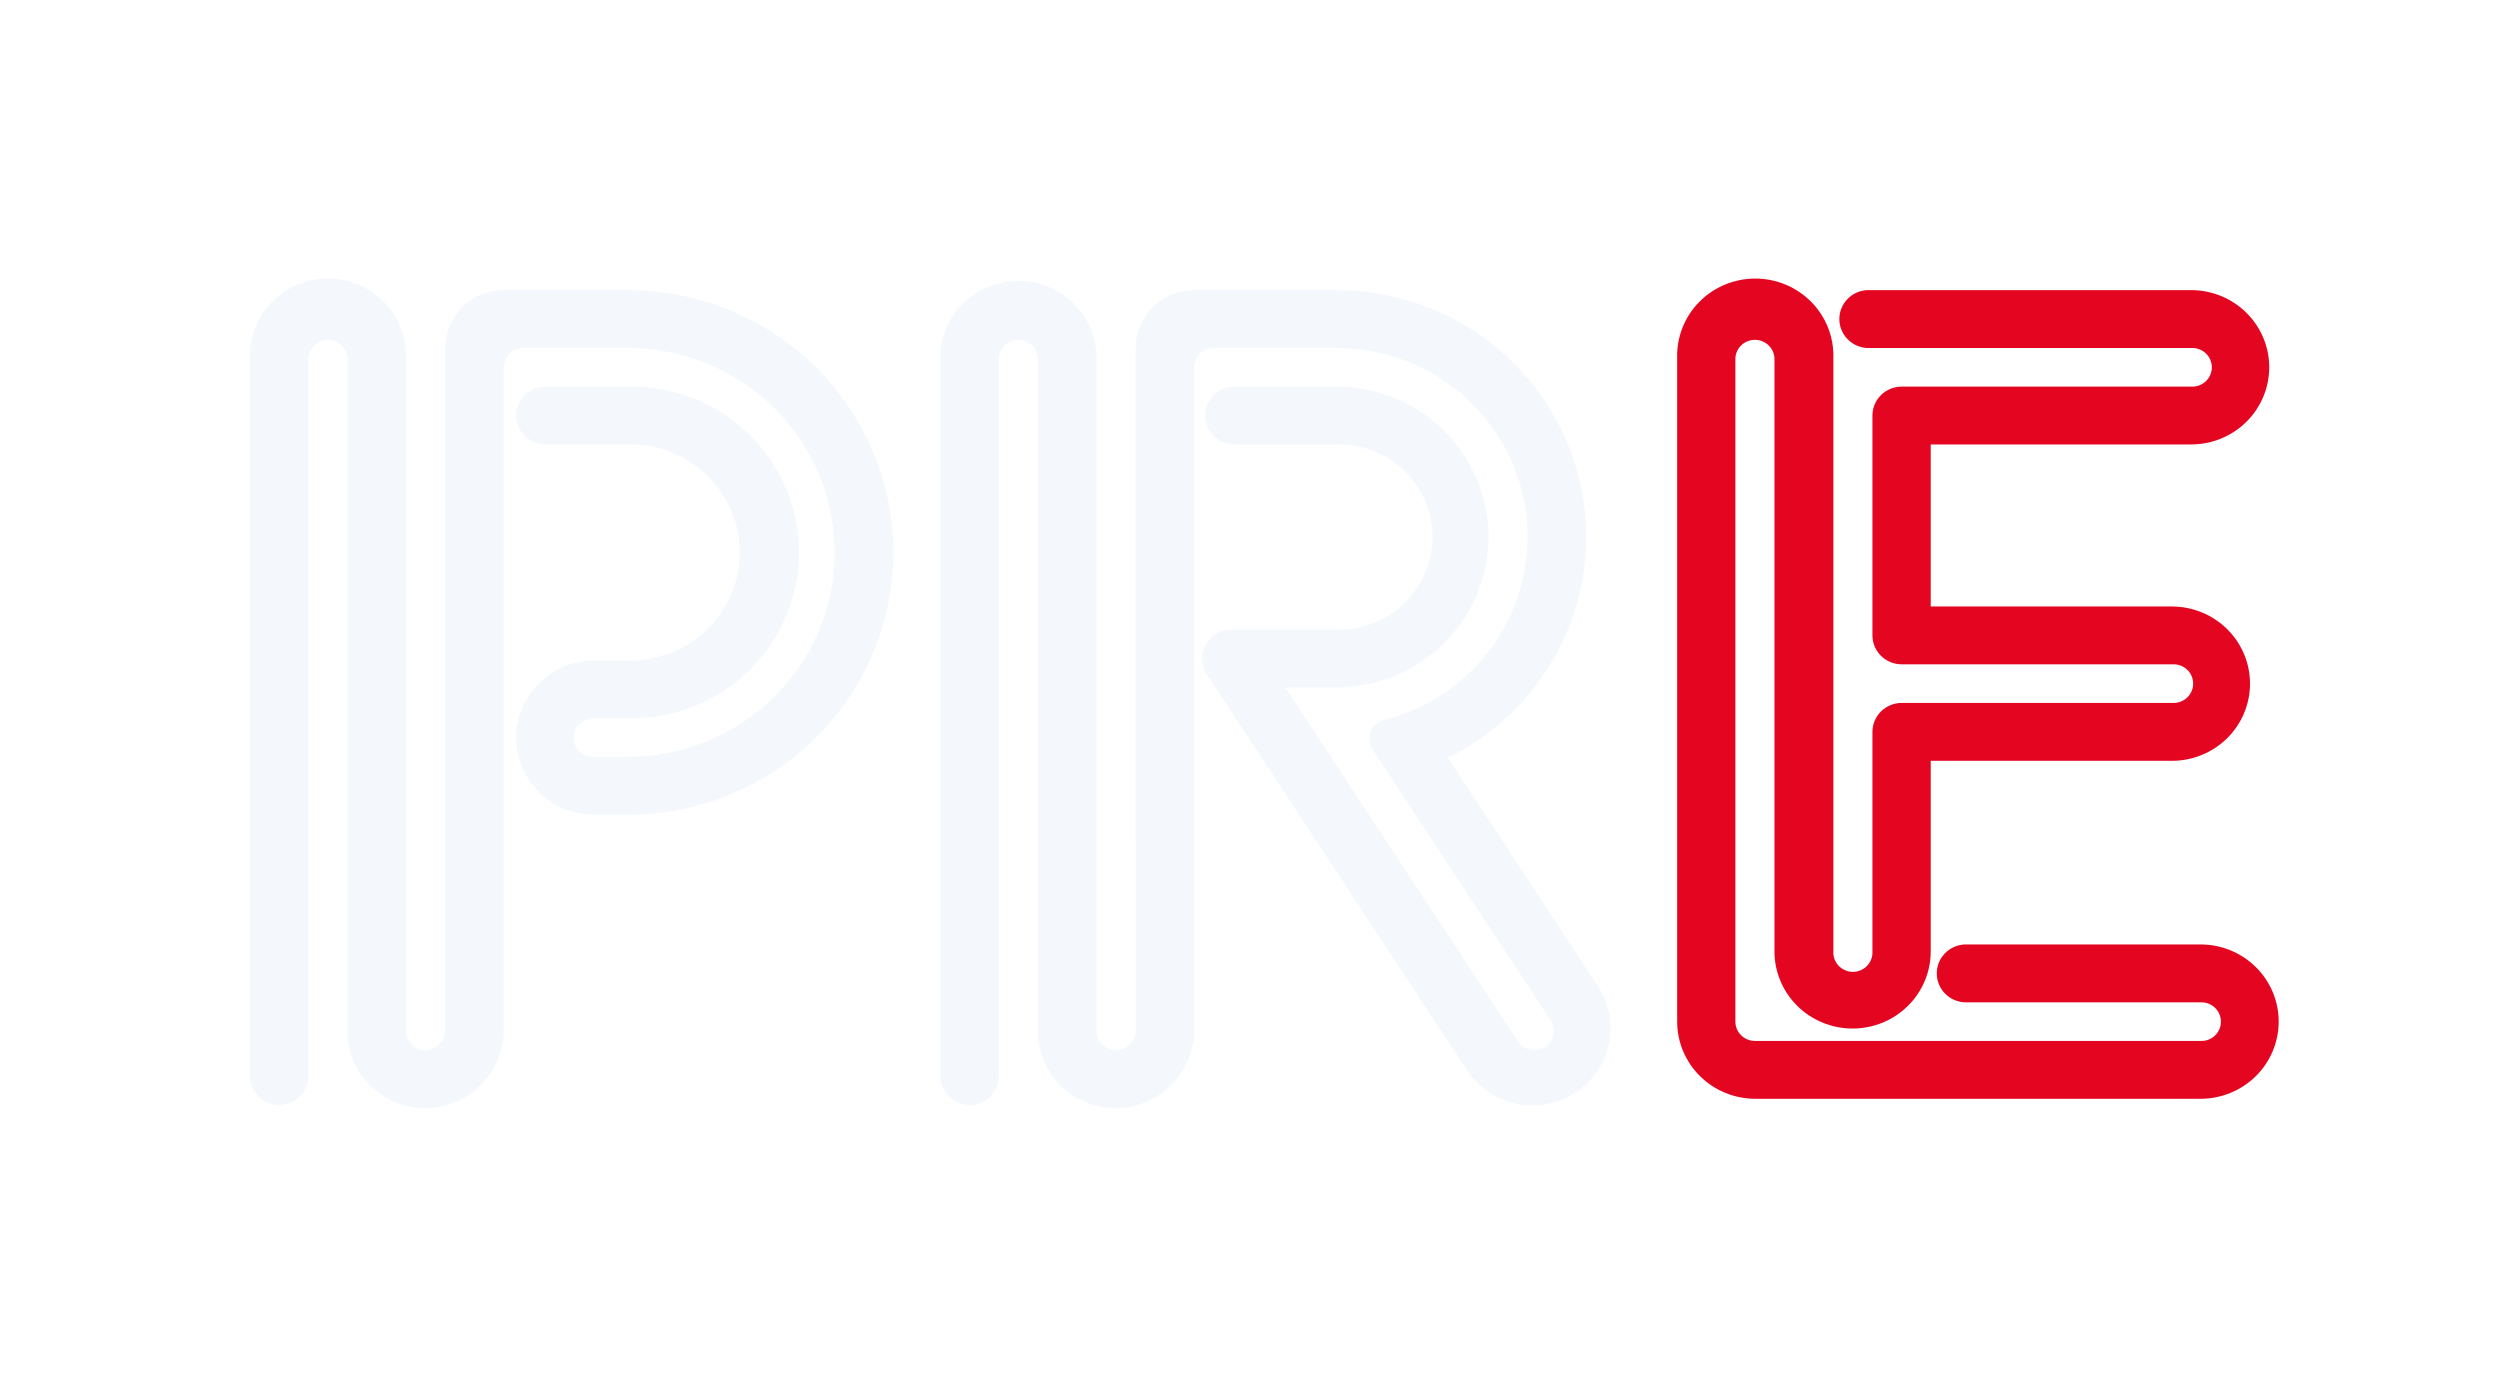
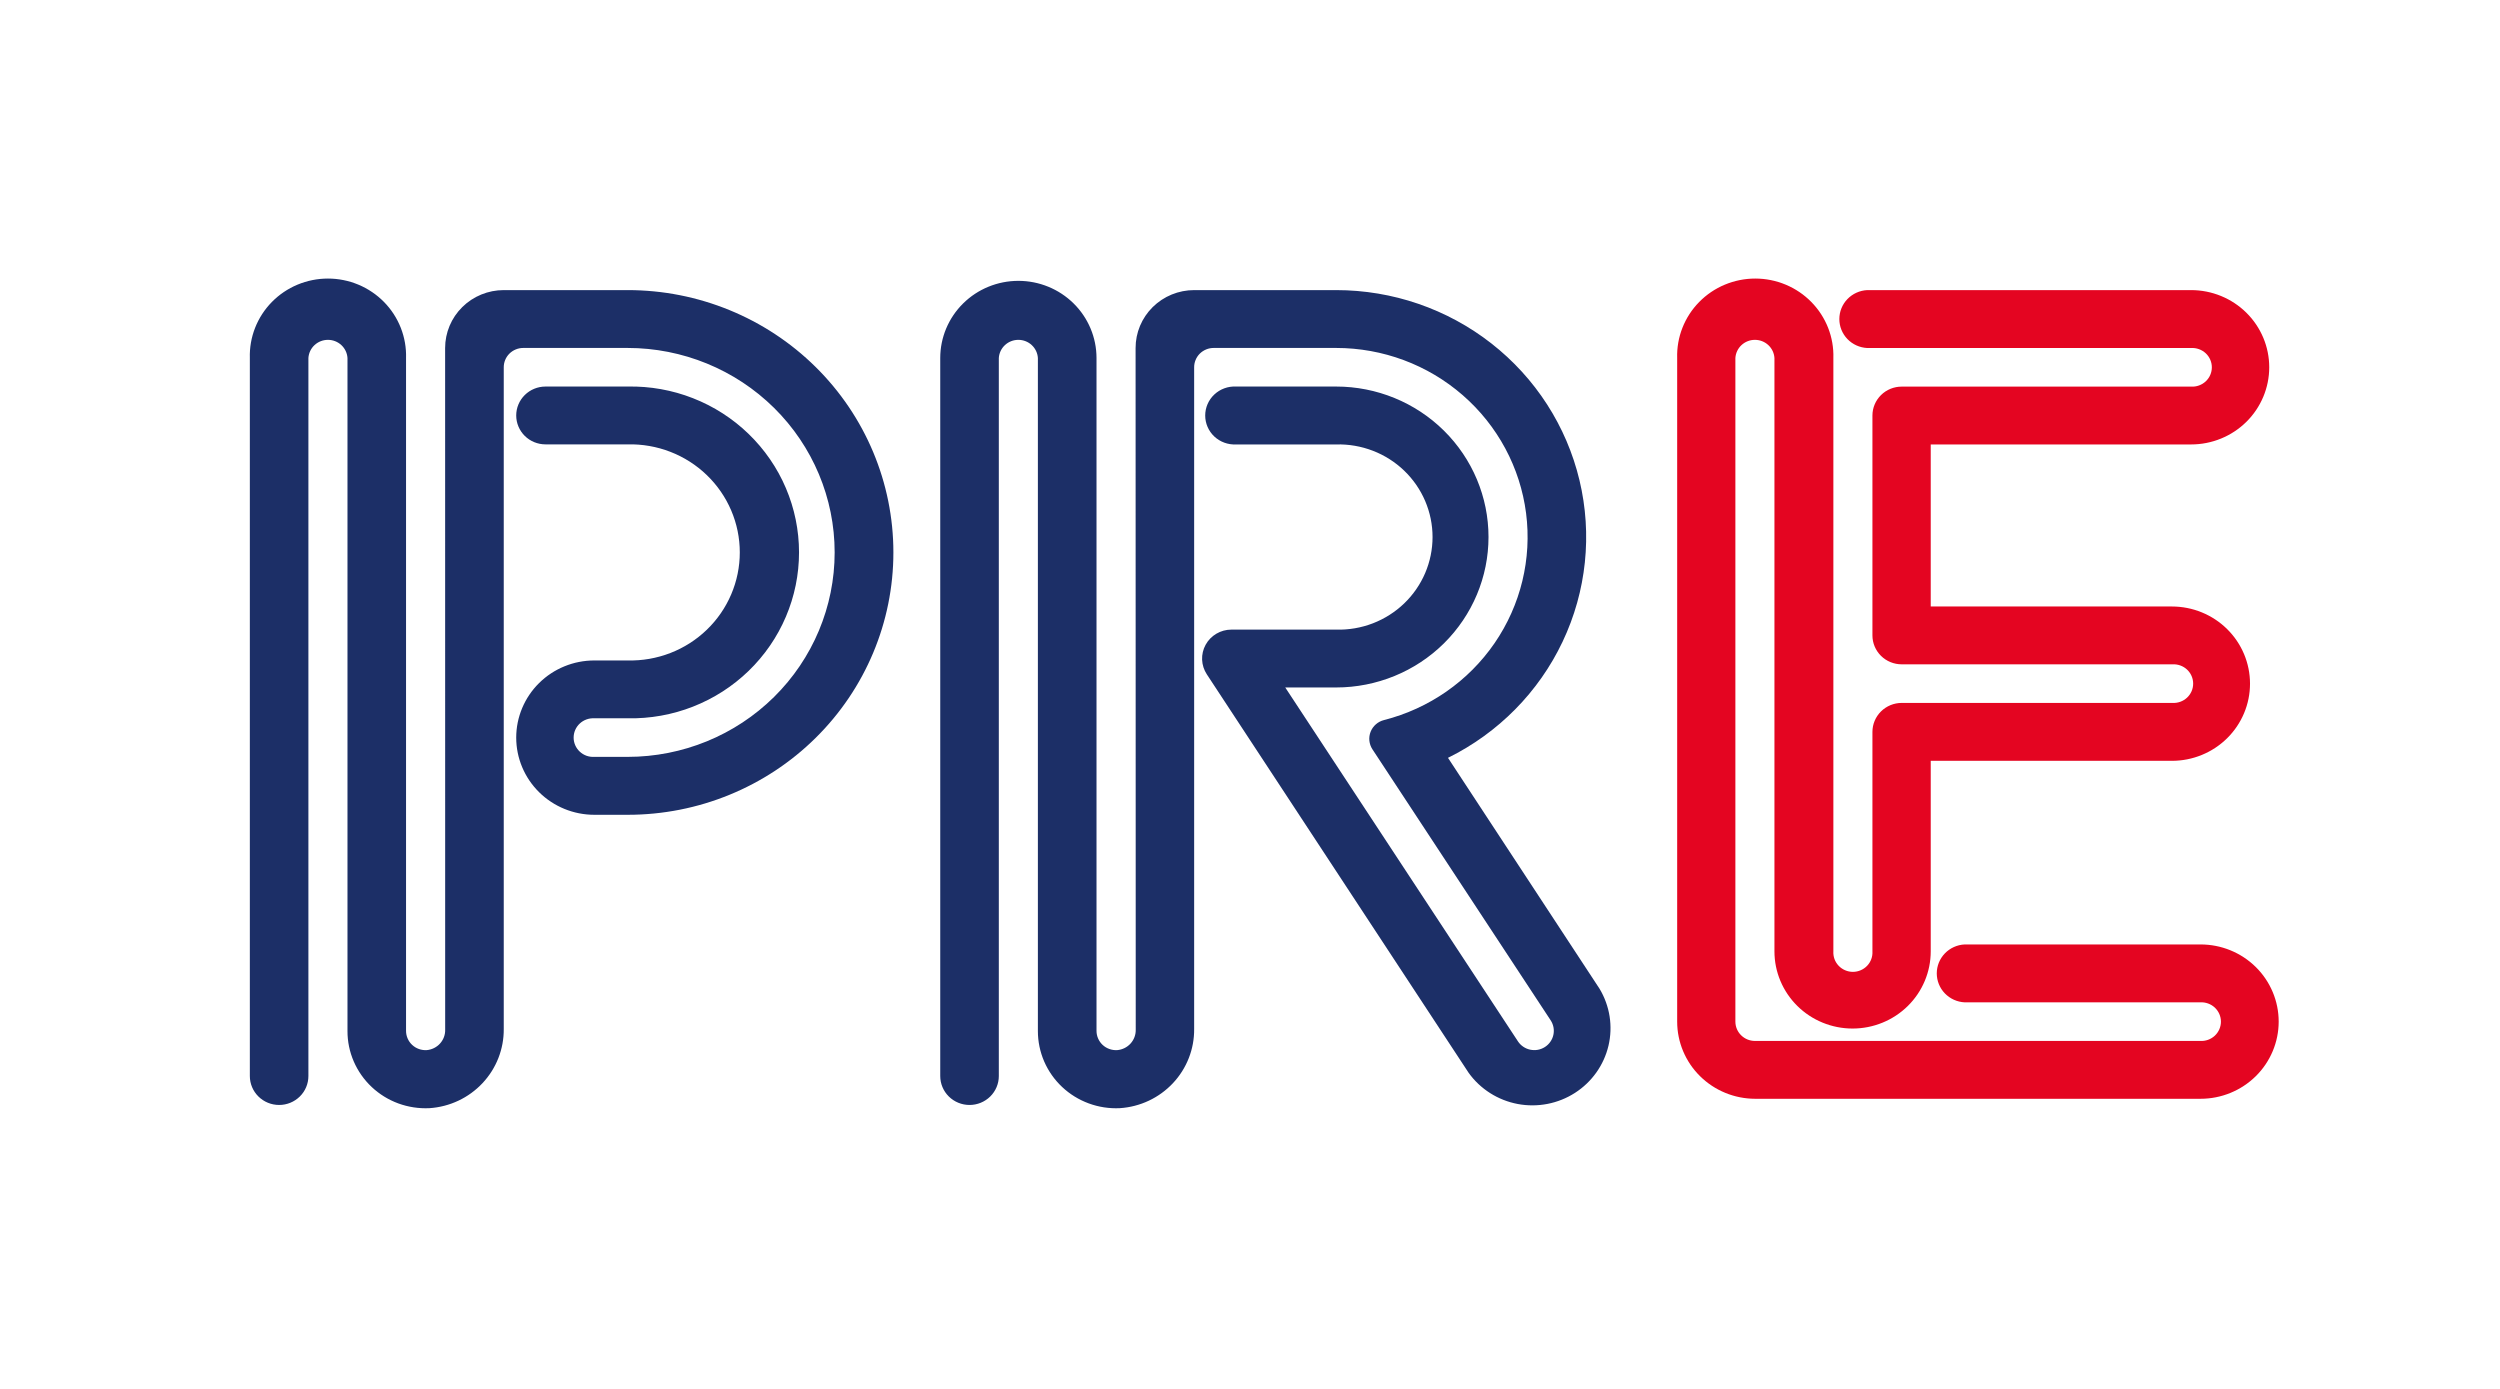
<svg xmlns="http://www.w3.org/2000/svg" width="144" height="80" viewBox="0 0 144 80" fill="none">
-   <path d="M126.732 54.4H113.166C112.733 54.42 112.324 54.605 112.024 54.916C111.725 55.226 111.558 55.639 111.558 56.067C111.558 56.496 111.725 56.909 112.024 57.219C112.324 57.53 112.733 57.715 113.166 57.735H126.732C126.885 57.726 127.039 57.748 127.183 57.8C127.328 57.852 127.46 57.932 127.572 58.036C127.683 58.141 127.773 58.266 127.833 58.405C127.894 58.545 127.926 58.695 127.926 58.847C127.926 58.998 127.894 59.148 127.833 59.288C127.773 59.427 127.683 59.553 127.572 59.657C127.46 59.761 127.328 59.841 127.183 59.893C127.039 59.945 126.885 59.967 126.732 59.958H101.081C100.783 59.957 100.497 59.839 100.287 59.63C100.076 59.422 99.958 59.139 99.958 58.845V20.622C99.975 20.339 100.101 20.073 100.31 19.878C100.519 19.683 100.796 19.575 101.083 19.575C101.371 19.575 101.647 19.683 101.856 19.878C102.066 20.073 102.191 20.339 102.209 20.622V54.799C102.209 55.978 102.683 57.109 103.527 57.943C104.371 58.776 105.515 59.244 106.709 59.244C107.903 59.244 109.048 58.776 109.892 57.943C110.736 57.109 111.21 55.978 111.21 54.799V43.824H125.101C126.294 43.824 127.439 43.355 128.283 42.522C129.127 41.688 129.601 40.558 129.601 39.379C129.601 38.2 129.127 37.069 128.283 36.236C127.439 35.402 126.294 34.934 125.101 34.934H111.21V25.6H126.208C127.402 25.6 128.546 25.132 129.39 24.299C130.234 23.465 130.708 22.334 130.708 21.155C130.708 19.976 130.234 18.846 129.39 18.012C128.546 17.179 127.402 16.71 126.208 16.71H107.554C107.121 16.731 106.712 16.916 106.412 17.226C106.113 17.537 105.946 17.949 105.946 18.378C105.946 18.807 106.113 19.219 106.412 19.53C106.712 19.84 107.121 20.025 107.554 20.046H126.208C126.361 20.037 126.515 20.059 126.659 20.111C126.804 20.163 126.936 20.243 127.048 20.347C127.16 20.451 127.249 20.577 127.31 20.716C127.37 20.855 127.402 21.006 127.402 21.157C127.402 21.309 127.37 21.459 127.31 21.599C127.249 21.738 127.16 21.863 127.048 21.968C126.936 22.072 126.804 22.152 126.659 22.204C126.515 22.256 126.361 22.278 126.208 22.269H109.539C109.092 22.269 108.663 22.444 108.346 22.756C108.03 23.069 107.852 23.493 107.852 23.934V36.599C107.852 37.041 108.03 37.465 108.346 37.778C108.663 38.09 109.092 38.265 109.539 38.265H125.132C125.286 38.256 125.439 38.279 125.584 38.33C125.728 38.382 125.86 38.462 125.972 38.566C126.084 38.671 126.173 38.796 126.234 38.935C126.295 39.075 126.326 39.225 126.326 39.377C126.326 39.529 126.295 39.679 126.234 39.818C126.173 39.957 126.084 40.083 125.972 40.187C125.86 40.291 125.728 40.371 125.584 40.423C125.439 40.475 125.286 40.497 125.132 40.488H109.539C109.091 40.489 108.662 40.665 108.346 40.978C108.03 41.291 107.852 41.716 107.852 42.158V54.799C107.861 54.951 107.839 55.102 107.786 55.245C107.734 55.388 107.653 55.518 107.547 55.629C107.442 55.739 107.315 55.827 107.174 55.887C107.033 55.948 106.881 55.979 106.727 55.979C106.573 55.979 106.421 55.948 106.28 55.887C106.139 55.827 106.012 55.739 105.907 55.629C105.801 55.518 105.72 55.388 105.667 55.245C105.615 55.102 105.593 54.951 105.602 54.799V20.622C105.62 20.028 105.517 19.436 105.299 18.881C105.081 18.327 104.752 17.821 104.333 17.394C103.913 16.967 103.411 16.628 102.856 16.396C102.302 16.165 101.705 16.045 101.103 16.045C100.501 16.045 99.905 16.165 99.35 16.396C98.795 16.628 98.293 16.967 97.874 17.394C97.454 17.821 97.126 18.327 96.908 18.881C96.69 19.436 96.587 20.028 96.605 20.622V58.845C96.605 60.023 97.078 61.153 97.921 61.986C98.764 62.82 99.908 63.289 101.101 63.29H126.752C127.945 63.29 129.09 62.821 129.934 61.988C130.778 61.154 131.252 60.023 131.252 58.845C131.252 57.666 130.778 56.535 129.934 55.701C129.09 54.868 127.945 54.4 126.752 54.4" fill="#E40521" />
-   <path d="M25.639 20.046C25.639 19.161 25.994 18.313 26.628 17.687C27.261 17.062 28.12 16.71 29.016 16.71H36.16C40.218 16.71 44.109 18.302 46.978 21.136C49.847 23.97 51.459 27.814 51.459 31.821C51.459 35.829 49.847 39.672 46.978 42.506C44.109 45.34 40.218 46.932 36.16 46.932H34.235C33.041 46.932 31.896 46.464 31.052 45.63C30.208 44.797 29.734 43.666 29.734 42.487C29.734 41.308 30.208 40.178 31.052 39.344C31.896 38.51 33.041 38.042 34.235 38.042H36.152C36.992 38.063 37.829 37.917 38.612 37.614C39.395 37.311 40.108 36.856 40.71 36.276C41.312 35.696 41.791 35.003 42.117 34.237C42.444 33.472 42.612 32.65 42.612 31.819C42.612 30.989 42.444 30.166 42.117 29.401C41.791 28.636 41.312 27.943 40.71 27.363C40.108 26.783 39.395 26.328 38.612 26.025C37.829 25.721 36.992 25.576 36.152 25.596H31.421C30.974 25.596 30.545 25.421 30.228 25.109C29.912 24.796 29.734 24.372 29.734 23.931C29.734 23.489 29.912 23.065 30.228 22.753C30.545 22.44 30.974 22.265 31.421 22.265H36.152C37.439 22.239 38.718 22.467 39.914 22.936C41.111 23.404 42.201 24.104 43.12 24.994C44.039 25.884 44.77 26.945 45.268 28.117C45.767 29.29 46.024 30.548 46.024 31.819C46.024 33.09 45.767 34.349 45.268 35.521C44.77 36.693 44.039 37.755 43.12 38.645C42.201 39.535 41.111 40.234 39.914 40.703C38.718 41.172 37.439 41.4 36.152 41.374H34.235C34.081 41.365 33.928 41.387 33.783 41.439C33.639 41.49 33.507 41.571 33.395 41.675C33.283 41.779 33.194 41.905 33.133 42.044C33.072 42.183 33.041 42.333 33.041 42.485C33.041 42.637 33.072 42.787 33.133 42.926C33.194 43.066 33.283 43.191 33.395 43.295C33.507 43.399 33.639 43.48 33.783 43.532C33.928 43.583 34.081 43.605 34.235 43.596H36.152C39.314 43.596 42.347 42.356 44.584 40.147C46.82 37.938 48.076 34.943 48.076 31.819C48.076 28.696 46.82 25.7 44.584 23.492C42.347 21.283 39.314 20.042 36.152 20.042H30.139C29.99 20.042 29.843 20.071 29.706 20.128C29.568 20.185 29.444 20.268 29.339 20.372C29.235 20.477 29.152 20.601 29.097 20.738C29.041 20.874 29.014 21.02 29.016 21.167V59.264C29.028 60.421 28.59 61.539 27.794 62.388C26.998 63.238 25.903 63.754 24.734 63.831C24.125 63.86 23.516 63.767 22.944 63.558C22.373 63.348 21.851 63.026 21.409 62.61C20.968 62.195 20.617 61.695 20.377 61.141C20.137 60.588 20.014 59.992 20.015 59.389V20.622C19.998 20.339 19.872 20.073 19.663 19.878C19.453 19.683 19.177 19.575 18.89 19.575C18.602 19.575 18.326 19.683 18.116 19.878C17.907 20.073 17.781 20.339 17.764 20.622V61.98C17.764 62.422 17.587 62.846 17.27 63.158C16.954 63.471 16.525 63.646 16.078 63.646C15.63 63.646 15.201 63.471 14.885 63.158C14.569 62.846 14.391 62.422 14.391 61.98V20.622C14.373 20.028 14.476 19.436 14.694 18.881C14.912 18.327 15.241 17.821 15.66 17.394C16.08 16.967 16.582 16.628 17.136 16.396C17.691 16.165 18.287 16.045 18.89 16.045C19.492 16.045 20.088 16.165 20.643 16.396C21.197 16.628 21.699 16.967 22.119 17.394C22.538 17.821 22.867 18.327 23.085 18.881C23.303 19.436 23.406 20.028 23.388 20.622V59.378C23.388 59.529 23.419 59.679 23.48 59.818C23.54 59.957 23.629 60.083 23.741 60.187C23.852 60.291 23.984 60.371 24.128 60.422C24.272 60.474 24.426 60.496 24.579 60.487C24.874 60.461 25.148 60.325 25.346 60.107C25.544 59.888 25.65 59.604 25.642 59.311L25.639 20.046Z" fill="#F4F7FC" />
-   <path d="M65.41 20.046C65.409 19.608 65.496 19.174 65.665 18.77C65.835 18.365 66.083 17.997 66.397 17.688C66.71 17.378 67.082 17.132 67.491 16.964C67.901 16.797 68.34 16.71 68.783 16.71H76.963C80.207 16.71 83.356 17.791 85.9 19.779C88.443 21.767 90.233 24.545 90.979 27.663C91.724 30.781 91.382 34.056 90.007 36.958C88.632 39.86 86.306 42.218 83.404 43.651L92.136 56.955C92.728 57.942 92.912 59.117 92.648 60.234C92.383 61.352 91.692 62.325 90.718 62.95C89.744 63.576 88.563 63.805 87.421 63.59C86.28 63.374 85.267 62.732 84.595 61.796L69.514 38.842C69.348 38.59 69.254 38.299 69.241 38C69.229 37.7 69.299 37.402 69.444 37.139C69.588 36.875 69.803 36.654 70.064 36.501C70.325 36.347 70.623 36.266 70.926 36.266H76.967C77.688 36.286 78.406 36.162 79.079 35.903C79.751 35.643 80.364 35.254 80.881 34.757C81.398 34.259 81.809 33.665 82.09 33.008C82.37 32.352 82.515 31.646 82.515 30.933C82.515 30.221 82.37 29.515 82.09 28.858C81.809 28.202 81.398 27.607 80.881 27.11C80.364 26.613 79.751 26.223 79.079 25.964C78.406 25.705 77.688 25.581 76.967 25.6H71.192C70.964 25.611 70.735 25.576 70.521 25.497C70.306 25.419 70.11 25.297 69.944 25.142C69.778 24.986 69.647 24.798 69.556 24.59C69.466 24.382 69.42 24.159 69.42 23.933C69.42 23.706 69.466 23.483 69.556 23.275C69.647 23.067 69.778 22.88 69.944 22.724C70.11 22.568 70.306 22.447 70.521 22.368C70.735 22.289 70.964 22.254 71.192 22.265H76.963C79.29 22.265 81.522 23.178 83.168 24.803C84.814 26.428 85.738 28.633 85.738 30.931C85.738 33.23 84.814 35.434 83.168 37.06C81.522 38.685 79.29 39.598 76.963 39.598H74.03L87.433 59.981C87.513 60.104 87.617 60.209 87.739 60.291C87.861 60.374 87.998 60.432 88.142 60.462C88.287 60.492 88.436 60.494 88.581 60.468C88.726 60.441 88.865 60.386 88.989 60.307C89.112 60.227 89.219 60.124 89.302 60.004C89.386 59.884 89.445 59.748 89.475 59.606C89.506 59.463 89.508 59.316 89.481 59.172C89.454 59.029 89.398 58.892 89.318 58.77L79.051 43.157C78.954 43.009 78.894 42.84 78.876 42.665C78.859 42.489 78.883 42.312 78.948 42.148C79.013 41.984 79.117 41.837 79.251 41.72C79.385 41.603 79.544 41.52 79.717 41.476C82.316 40.814 84.581 39.238 86.088 37.045C87.595 34.851 88.24 32.19 87.902 29.56C87.564 26.931 86.266 24.513 84.253 22.761C82.239 21.008 79.647 20.042 76.963 20.042H69.906C69.758 20.042 69.61 20.071 69.473 20.128C69.336 20.185 69.211 20.268 69.107 20.372C69.002 20.477 68.92 20.601 68.864 20.738C68.809 20.874 68.781 21.02 68.783 21.167V59.264C68.796 60.422 68.359 61.54 67.563 62.389C66.766 63.239 65.671 63.755 64.501 63.831C63.892 63.86 63.284 63.767 62.712 63.556C62.141 63.346 61.619 63.024 61.178 62.609C60.737 62.194 60.385 61.694 60.145 61.141C59.906 60.587 59.782 59.991 59.782 59.389V20.622C59.765 20.339 59.639 20.073 59.43 19.878C59.221 19.683 58.944 19.575 58.657 19.575C58.37 19.575 58.093 19.683 57.884 19.878C57.675 20.073 57.549 20.339 57.532 20.622V61.98C57.532 62.422 57.354 62.846 57.038 63.158C56.721 63.471 56.292 63.646 55.845 63.646C55.398 63.646 54.969 63.471 54.652 63.158C54.336 62.846 54.158 62.422 54.158 61.98V20.622C54.158 19.443 54.632 18.313 55.477 17.479C56.321 16.645 57.465 16.177 58.659 16.177C59.852 16.177 60.997 16.645 61.841 17.479C62.685 18.313 63.16 19.443 63.16 20.622V59.378C63.159 59.529 63.19 59.679 63.251 59.818C63.312 59.957 63.4 60.083 63.512 60.187C63.623 60.291 63.755 60.371 63.9 60.422C64.044 60.474 64.197 60.496 64.35 60.487C64.646 60.462 64.922 60.327 65.12 60.108C65.318 59.889 65.425 59.605 65.418 59.311L65.41 20.046Z" fill="#F4F7FC" />
+   <path d="M126.732 54.4H113.166C112.733 54.42 112.324 54.605 112.024 54.916C111.725 55.226 111.558 55.639 111.558 56.067C111.558 56.496 111.725 56.909 112.024 57.219C112.324 57.53 112.733 57.715 113.166 57.735H126.732C126.885 57.726 127.039 57.748 127.183 57.8C127.328 57.852 127.46 57.932 127.572 58.036C127.683 58.141 127.772 58.266 127.833 58.405C127.894 58.545 127.926 58.695 127.926 58.847C127.926 58.998 127.894 59.148 127.833 59.288C127.772 59.427 127.683 59.553 127.572 59.657C127.46 59.761 127.328 59.841 127.183 59.893C127.039 59.945 126.885 59.967 126.732 59.958H101.081C100.783 59.957 100.497 59.839 100.287 59.63C100.076 59.422 99.958 59.139 99.958 58.845V20.622C99.975 20.339 100.101 20.073 100.31 19.878C100.519 19.683 100.796 19.575 101.083 19.575C101.371 19.575 101.647 19.683 101.856 19.878C102.065 20.073 102.191 20.339 102.208 20.622V54.799C102.208 55.978 102.683 57.109 103.527 57.943C104.371 58.776 105.515 59.244 106.709 59.244C107.903 59.244 109.047 58.776 109.892 57.943C110.736 57.109 111.21 55.978 111.21 54.799V43.824H125.101C126.294 43.824 127.439 43.355 128.283 42.522C129.127 41.688 129.601 40.558 129.601 39.379C129.601 38.2 129.127 37.069 128.283 36.236C127.439 35.402 126.294 34.934 125.101 34.934H111.21V25.6H126.208C127.401 25.6 128.546 25.132 129.39 24.299C130.234 23.465 130.708 22.334 130.708 21.155C130.708 19.976 130.234 18.846 129.39 18.012C128.546 17.179 127.401 16.71 126.208 16.71H107.554C107.121 16.731 106.712 16.916 106.412 17.226C106.113 17.537 105.946 17.949 105.946 18.378C105.946 18.807 106.113 19.219 106.412 19.53C106.712 19.84 107.121 20.025 107.554 20.046H126.208C126.361 20.037 126.515 20.059 126.659 20.111C126.804 20.163 126.936 20.243 127.048 20.347C127.16 20.451 127.249 20.577 127.31 20.716C127.37 20.855 127.402 21.006 127.402 21.157C127.402 21.309 127.37 21.459 127.31 21.599C127.249 21.738 127.16 21.863 127.048 21.968C126.936 22.072 126.804 22.152 126.659 22.204C126.515 22.256 126.361 22.278 126.208 22.269H109.539C109.091 22.269 108.662 22.444 108.346 22.756C108.03 23.069 107.852 23.493 107.852 23.934V36.599C107.852 37.041 108.03 37.465 108.346 37.778C108.662 38.09 109.091 38.265 109.539 38.265H125.132C125.286 38.256 125.439 38.279 125.584 38.33C125.728 38.382 125.86 38.462 125.972 38.566C126.084 38.671 126.173 38.796 126.234 38.935C126.295 39.075 126.326 39.225 126.326 39.377C126.326 39.529 126.295 39.679 126.234 39.818C126.173 39.957 126.084 40.083 125.972 40.187C125.86 40.291 125.728 40.371 125.584 40.423C125.439 40.475 125.286 40.497 125.132 40.488H109.539C109.091 40.489 108.662 40.665 108.346 40.978C108.03 41.291 107.852 41.716 107.852 42.158V54.799C107.861 54.951 107.839 55.102 107.786 55.245C107.734 55.388 107.653 55.518 107.547 55.629C107.442 55.739 107.315 55.827 107.174 55.887C107.033 55.948 106.881 55.979 106.727 55.979C106.573 55.979 106.421 55.948 106.28 55.887C106.139 55.827 106.012 55.739 105.907 55.629C105.801 55.518 105.72 55.388 105.667 55.245C105.615 55.102 105.593 54.951 105.602 54.799V20.622C105.62 20.028 105.517 19.436 105.299 18.881C105.08 18.327 104.752 17.821 104.332 17.394C103.913 16.967 103.411 16.628 102.856 16.396C102.302 16.165 101.705 16.045 101.103 16.045C100.501 16.045 99.905 16.165 99.35 16.396C98.795 16.628 98.293 16.967 97.874 17.394C97.454 17.821 97.126 18.327 96.908 18.881C96.69 19.436 96.587 20.028 96.605 20.622V58.845C96.605 60.023 97.078 61.153 97.921 61.986C98.764 62.82 99.908 63.289 101.101 63.29H126.752C127.945 63.29 129.09 62.821 129.934 61.988C130.778 61.154 131.252 60.023 131.252 58.845C131.252 57.666 130.778 56.535 129.934 55.701C129.09 54.868 127.945 54.4 126.752 54.4" fill="#E40521" />
+   <path d="M25.639 20.046C25.639 19.161 25.994 18.313 26.628 17.687C27.261 17.062 28.12 16.71 29.016 16.71H36.16C40.218 16.71 44.109 18.302 46.978 21.136C49.848 23.97 51.459 27.814 51.459 31.821C51.459 35.829 49.848 39.672 46.978 42.506C44.109 45.34 40.218 46.932 36.16 46.932H34.235C33.041 46.932 31.896 46.464 31.052 45.63C30.209 44.797 29.734 43.666 29.734 42.487C29.734 41.308 30.209 40.178 31.052 39.344C31.896 38.51 33.041 38.042 34.235 38.042H36.152C36.992 38.063 37.829 37.917 38.612 37.614C39.395 37.311 40.108 36.856 40.71 36.276C41.312 35.696 41.791 35.003 42.117 34.237C42.444 33.472 42.612 32.65 42.612 31.819C42.612 30.989 42.444 30.166 42.117 29.401C41.791 28.636 41.312 27.943 40.71 27.363C40.108 26.783 39.395 26.328 38.612 26.025C37.829 25.721 36.992 25.576 36.152 25.596H31.421C30.974 25.596 30.545 25.421 30.228 25.109C29.912 24.796 29.734 24.372 29.734 23.931C29.734 23.489 29.912 23.065 30.228 22.753C30.545 22.44 30.974 22.265 31.421 22.265H36.152C37.439 22.239 38.718 22.467 39.914 22.936C41.111 23.404 42.201 24.104 43.12 24.994C44.039 25.884 44.77 26.945 45.268 28.117C45.767 29.29 46.024 30.548 46.024 31.819C46.024 33.09 45.767 34.349 45.268 35.521C44.77 36.693 44.039 37.755 43.12 38.645C42.201 39.535 41.111 40.234 39.914 40.703C38.718 41.172 37.439 41.4 36.152 41.374H34.235C34.081 41.365 33.928 41.387 33.783 41.439C33.639 41.49 33.507 41.571 33.395 41.675C33.283 41.779 33.194 41.905 33.133 42.044C33.072 42.183 33.041 42.333 33.041 42.485C33.041 42.637 33.072 42.787 33.133 42.926C33.194 43.066 33.283 43.191 33.395 43.295C33.507 43.399 33.639 43.48 33.783 43.532C33.928 43.583 34.081 43.605 34.235 43.596H36.152C39.314 43.596 42.347 42.356 44.584 40.147C46.82 37.938 48.076 34.943 48.076 31.819C48.076 28.696 46.82 25.7 44.584 23.492C42.347 21.283 39.314 20.042 36.152 20.042H30.139C29.99 20.042 29.843 20.071 29.706 20.128C29.568 20.185 29.444 20.268 29.339 20.372C29.235 20.477 29.152 20.601 29.097 20.738C29.041 20.874 29.014 21.02 29.016 21.167V59.264C29.028 60.421 28.59 61.539 27.794 62.388C26.998 63.238 25.903 63.754 24.734 63.831C24.125 63.86 23.516 63.767 22.945 63.558C22.373 63.348 21.851 63.026 21.409 62.61C20.968 62.195 20.617 61.695 20.377 61.141C20.137 60.588 20.014 59.992 20.015 59.389V20.622C19.998 20.339 19.872 20.073 19.663 19.878C19.453 19.683 19.177 19.575 18.89 19.575C18.602 19.575 18.326 19.683 18.116 19.878C17.907 20.073 17.781 20.339 17.764 20.622V61.98C17.764 62.422 17.587 62.846 17.27 63.158C16.954 63.471 16.525 63.646 16.078 63.646C15.63 63.646 15.201 63.471 14.885 63.158C14.569 62.846 14.391 62.422 14.391 61.98V20.622C14.373 20.028 14.476 19.436 14.694 18.881C14.912 18.327 15.241 17.821 15.66 17.394C16.08 16.967 16.582 16.628 17.136 16.396C17.691 16.165 18.287 16.045 18.89 16.045C19.492 16.045 20.088 16.165 20.643 16.396C21.197 16.628 21.699 16.967 22.119 17.394C22.538 17.821 22.867 18.327 23.085 18.881C23.303 19.436 23.406 20.028 23.388 20.622V59.378C23.388 59.529 23.419 59.679 23.48 59.818C23.54 59.957 23.629 60.083 23.741 60.187C23.852 60.291 23.984 60.371 24.128 60.422C24.272 60.474 24.426 60.496 24.579 60.487C24.874 60.461 25.149 60.325 25.346 60.107C25.544 59.888 25.65 59.604 25.642 59.311L25.639 20.046Z" fill="#1C2F67" />
+   <path d="M65.41 20.046C65.409 19.608 65.496 19.174 65.665 18.77C65.835 18.365 66.083 17.997 66.396 17.688C66.71 17.378 67.082 17.132 67.491 16.964C67.901 16.797 68.34 16.71 68.783 16.71H76.963C80.207 16.71 83.356 17.791 85.9 19.779C88.443 21.767 90.233 24.545 90.978 27.663C91.724 30.781 91.382 34.056 90.007 36.958C88.632 39.86 86.306 42.218 83.404 43.651L92.136 56.955C92.728 57.942 92.912 59.117 92.648 60.234C92.383 61.352 91.692 62.325 90.718 62.95C89.744 63.576 88.562 63.805 87.421 63.59C86.28 63.374 85.267 62.732 84.595 61.796L69.513 38.842C69.348 38.59 69.254 38.299 69.241 38C69.229 37.7 69.299 37.402 69.444 37.139C69.588 36.875 69.803 36.654 70.064 36.501C70.325 36.347 70.623 36.266 70.926 36.266H76.967C77.688 36.286 78.406 36.162 79.079 35.903C79.751 35.643 80.364 35.254 80.881 34.757C81.398 34.259 81.809 33.665 82.09 33.008C82.37 32.352 82.515 31.646 82.515 30.933C82.515 30.221 82.37 29.515 82.09 28.858C81.809 28.202 81.398 27.607 80.881 27.11C80.364 26.613 79.751 26.223 79.079 25.964C78.406 25.705 77.688 25.581 76.967 25.6H71.192C70.964 25.611 70.735 25.576 70.521 25.497C70.306 25.419 70.11 25.297 69.944 25.142C69.778 24.986 69.647 24.798 69.556 24.59C69.466 24.382 69.42 24.159 69.42 23.933C69.42 23.706 69.466 23.483 69.556 23.275C69.647 23.067 69.778 22.88 69.944 22.724C70.11 22.568 70.306 22.447 70.521 22.368C70.735 22.289 70.964 22.254 71.192 22.265H76.963C79.29 22.265 81.522 23.178 83.168 24.803C84.813 26.428 85.738 28.633 85.738 30.931C85.738 33.23 84.813 35.434 83.168 37.06C81.522 38.685 79.29 39.598 76.963 39.598H74.03L87.433 59.981C87.513 60.104 87.617 60.209 87.739 60.291C87.861 60.374 87.998 60.432 88.142 60.462C88.287 60.492 88.436 60.494 88.581 60.468C88.726 60.441 88.865 60.386 88.988 60.307C89.112 60.227 89.219 60.124 89.302 60.004C89.386 59.884 89.445 59.748 89.475 59.606C89.506 59.463 89.508 59.316 89.481 59.172C89.454 59.029 89.398 58.892 89.318 58.77L79.05 43.157C78.954 43.009 78.894 42.84 78.876 42.665C78.858 42.489 78.883 42.312 78.948 42.148C79.013 41.984 79.117 41.837 79.251 41.72C79.384 41.603 79.544 41.52 79.717 41.476C82.316 40.814 84.581 39.238 86.088 37.045C87.595 34.851 88.24 32.19 87.902 29.56C87.564 26.931 86.266 24.513 84.252 22.761C82.239 21.008 79.647 20.042 76.963 20.042H69.906C69.758 20.042 69.61 20.071 69.473 20.128C69.336 20.185 69.211 20.268 69.106 20.372C69.002 20.477 68.92 20.601 68.864 20.738C68.809 20.874 68.781 21.02 68.783 21.167V59.264C68.796 60.422 68.359 61.54 67.563 62.389C66.766 63.239 65.671 63.755 64.501 63.831C63.892 63.86 63.284 63.767 62.712 63.556C62.141 63.346 61.619 63.024 61.178 62.609C60.737 62.194 60.385 61.694 60.145 61.141C59.905 60.587 59.782 59.991 59.782 59.389V20.622C59.765 20.339 59.639 20.073 59.43 19.878C59.221 19.683 58.944 19.575 58.657 19.575C58.37 19.575 58.093 19.683 57.884 19.878C57.675 20.073 57.549 20.339 57.532 20.622V61.98C57.532 62.422 57.354 62.846 57.038 63.158C56.721 63.471 56.292 63.646 55.845 63.646C55.398 63.646 54.969 63.471 54.652 63.158C54.336 62.846 54.158 62.422 54.158 61.98V20.622C54.158 19.443 54.632 18.313 55.476 17.479C56.32 16.645 57.465 16.177 58.659 16.177C59.852 16.177 60.997 16.645 61.841 17.479C62.685 18.313 63.159 19.443 63.159 20.622V59.378C63.159 59.529 63.19 59.679 63.251 59.818C63.312 59.957 63.4 60.083 63.512 60.187C63.623 60.291 63.755 60.371 63.9 60.422C64.044 60.474 64.197 60.496 64.35 60.487C64.646 60.462 64.921 60.327 65.12 60.108C65.318 59.889 65.425 59.605 65.418 59.311L65.41 20.046Z" fill="#1C2F67" />
</svg>
